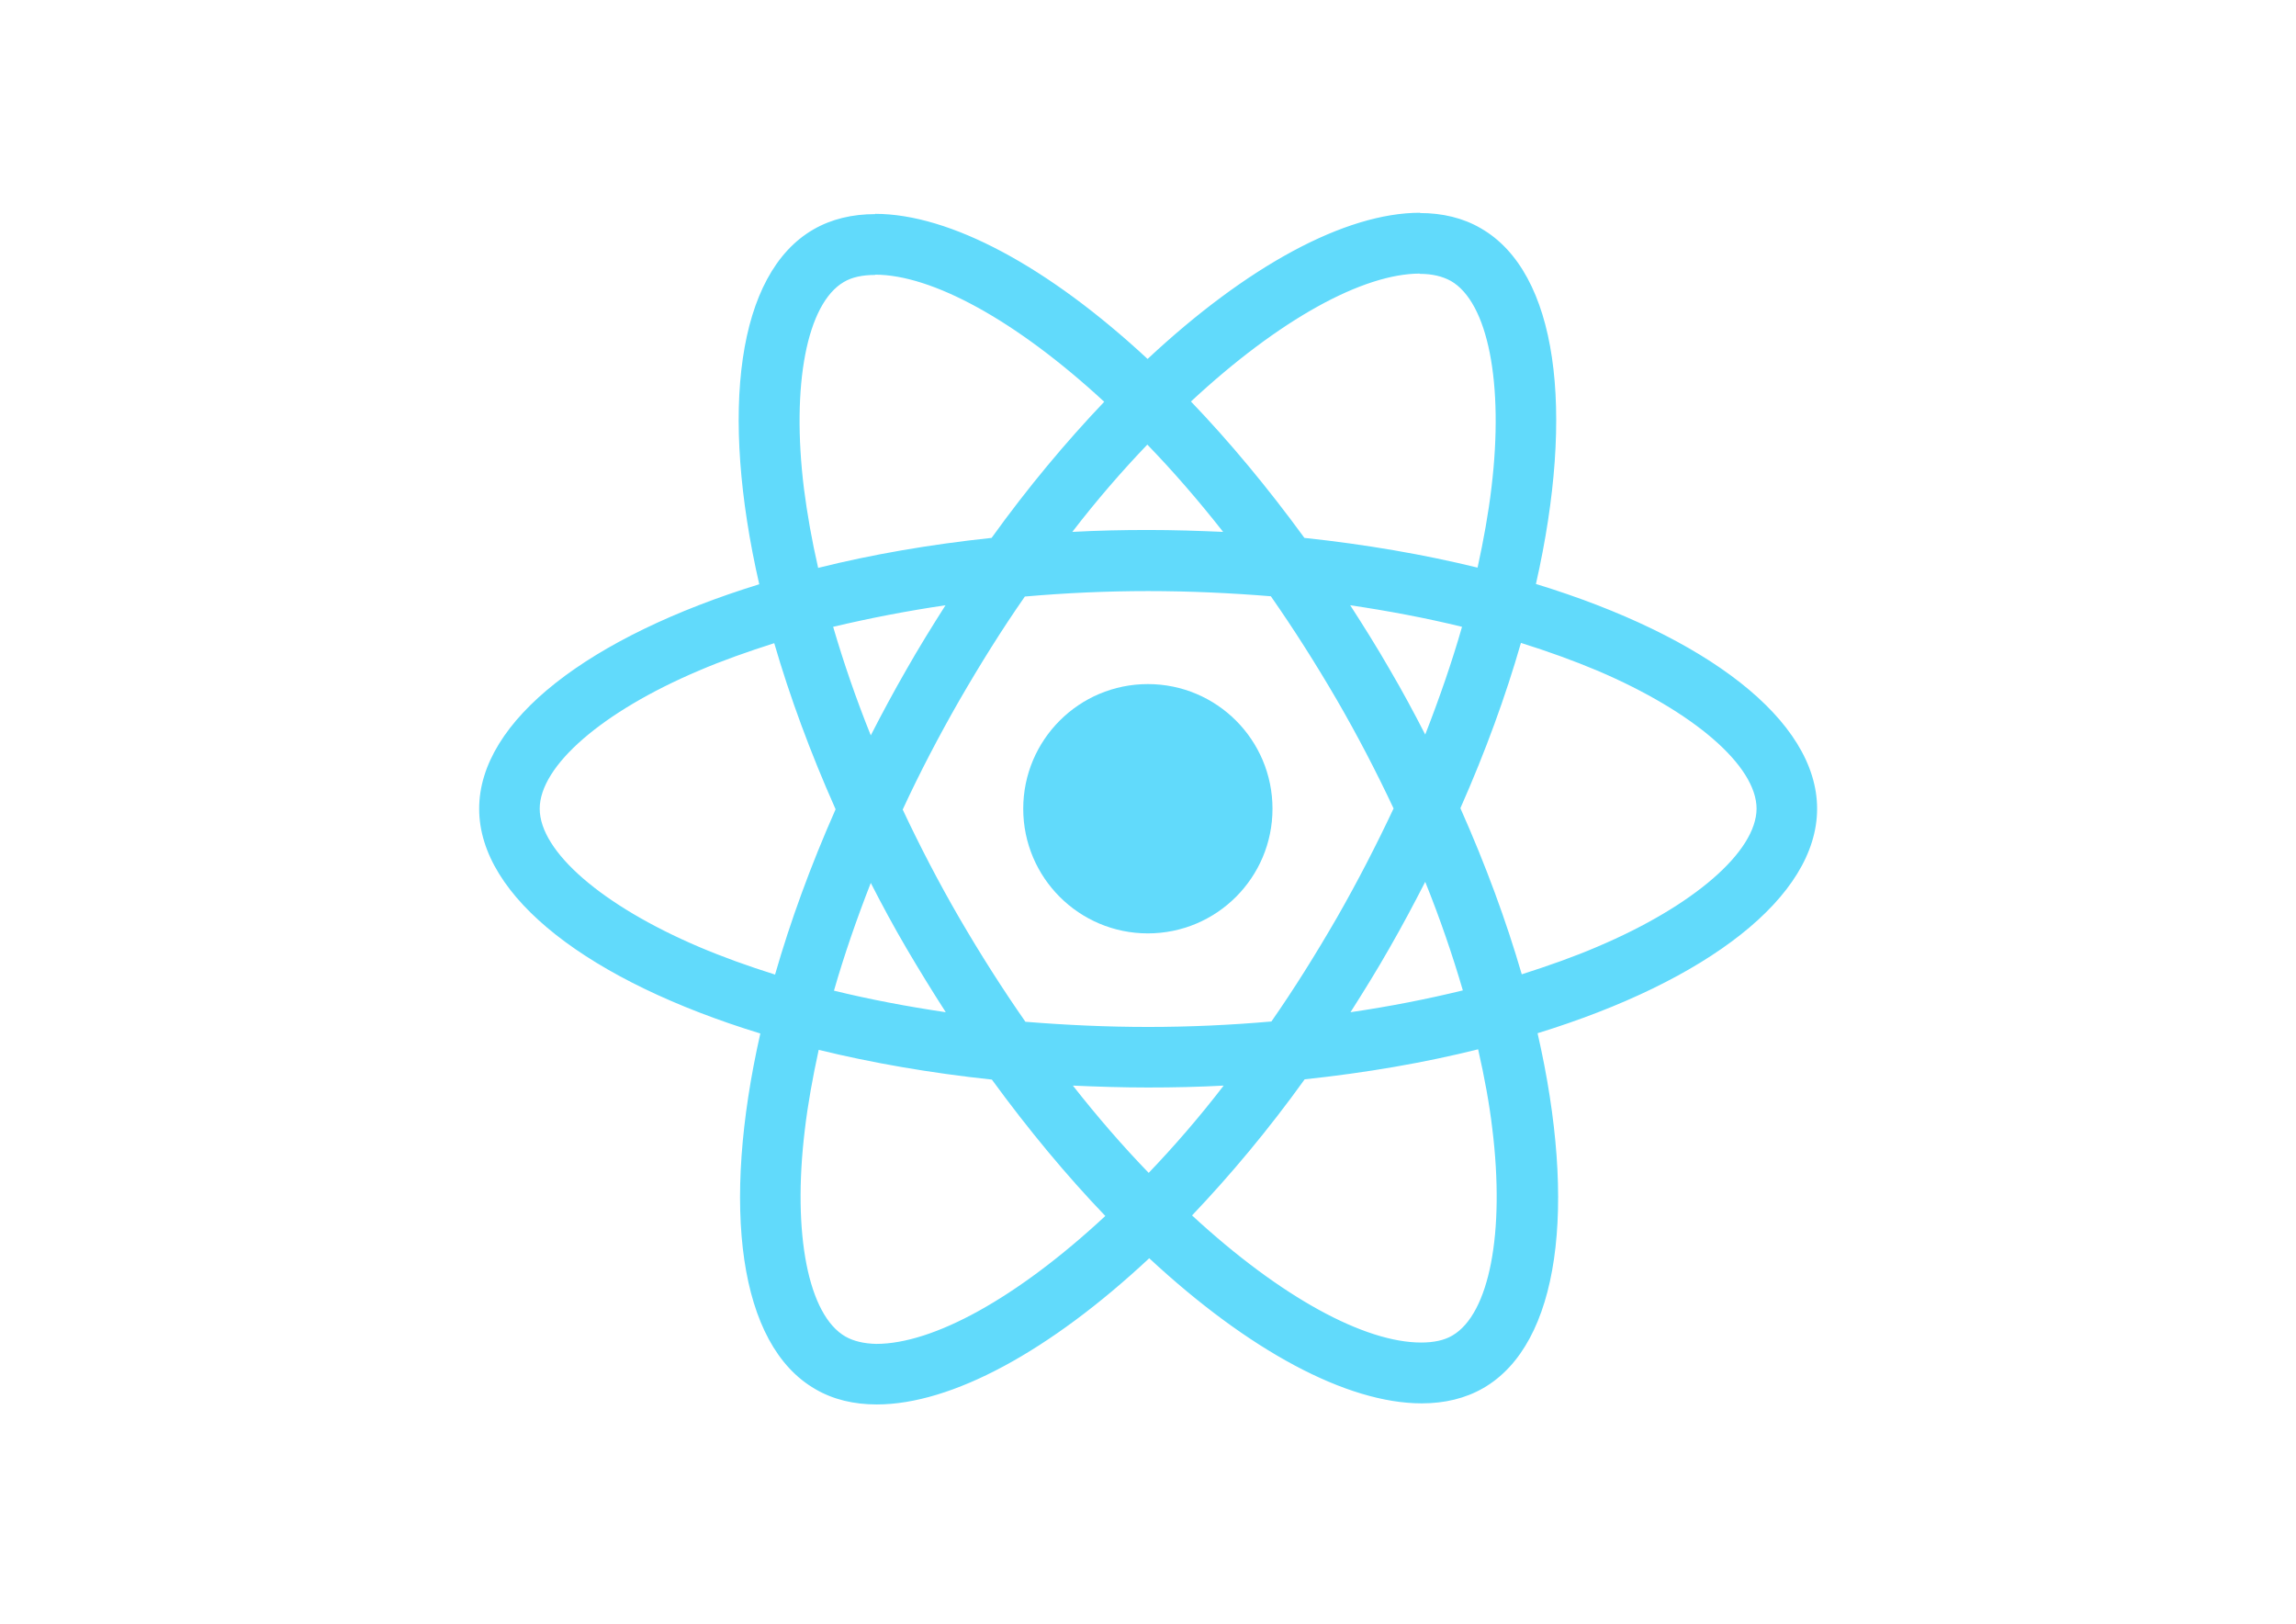
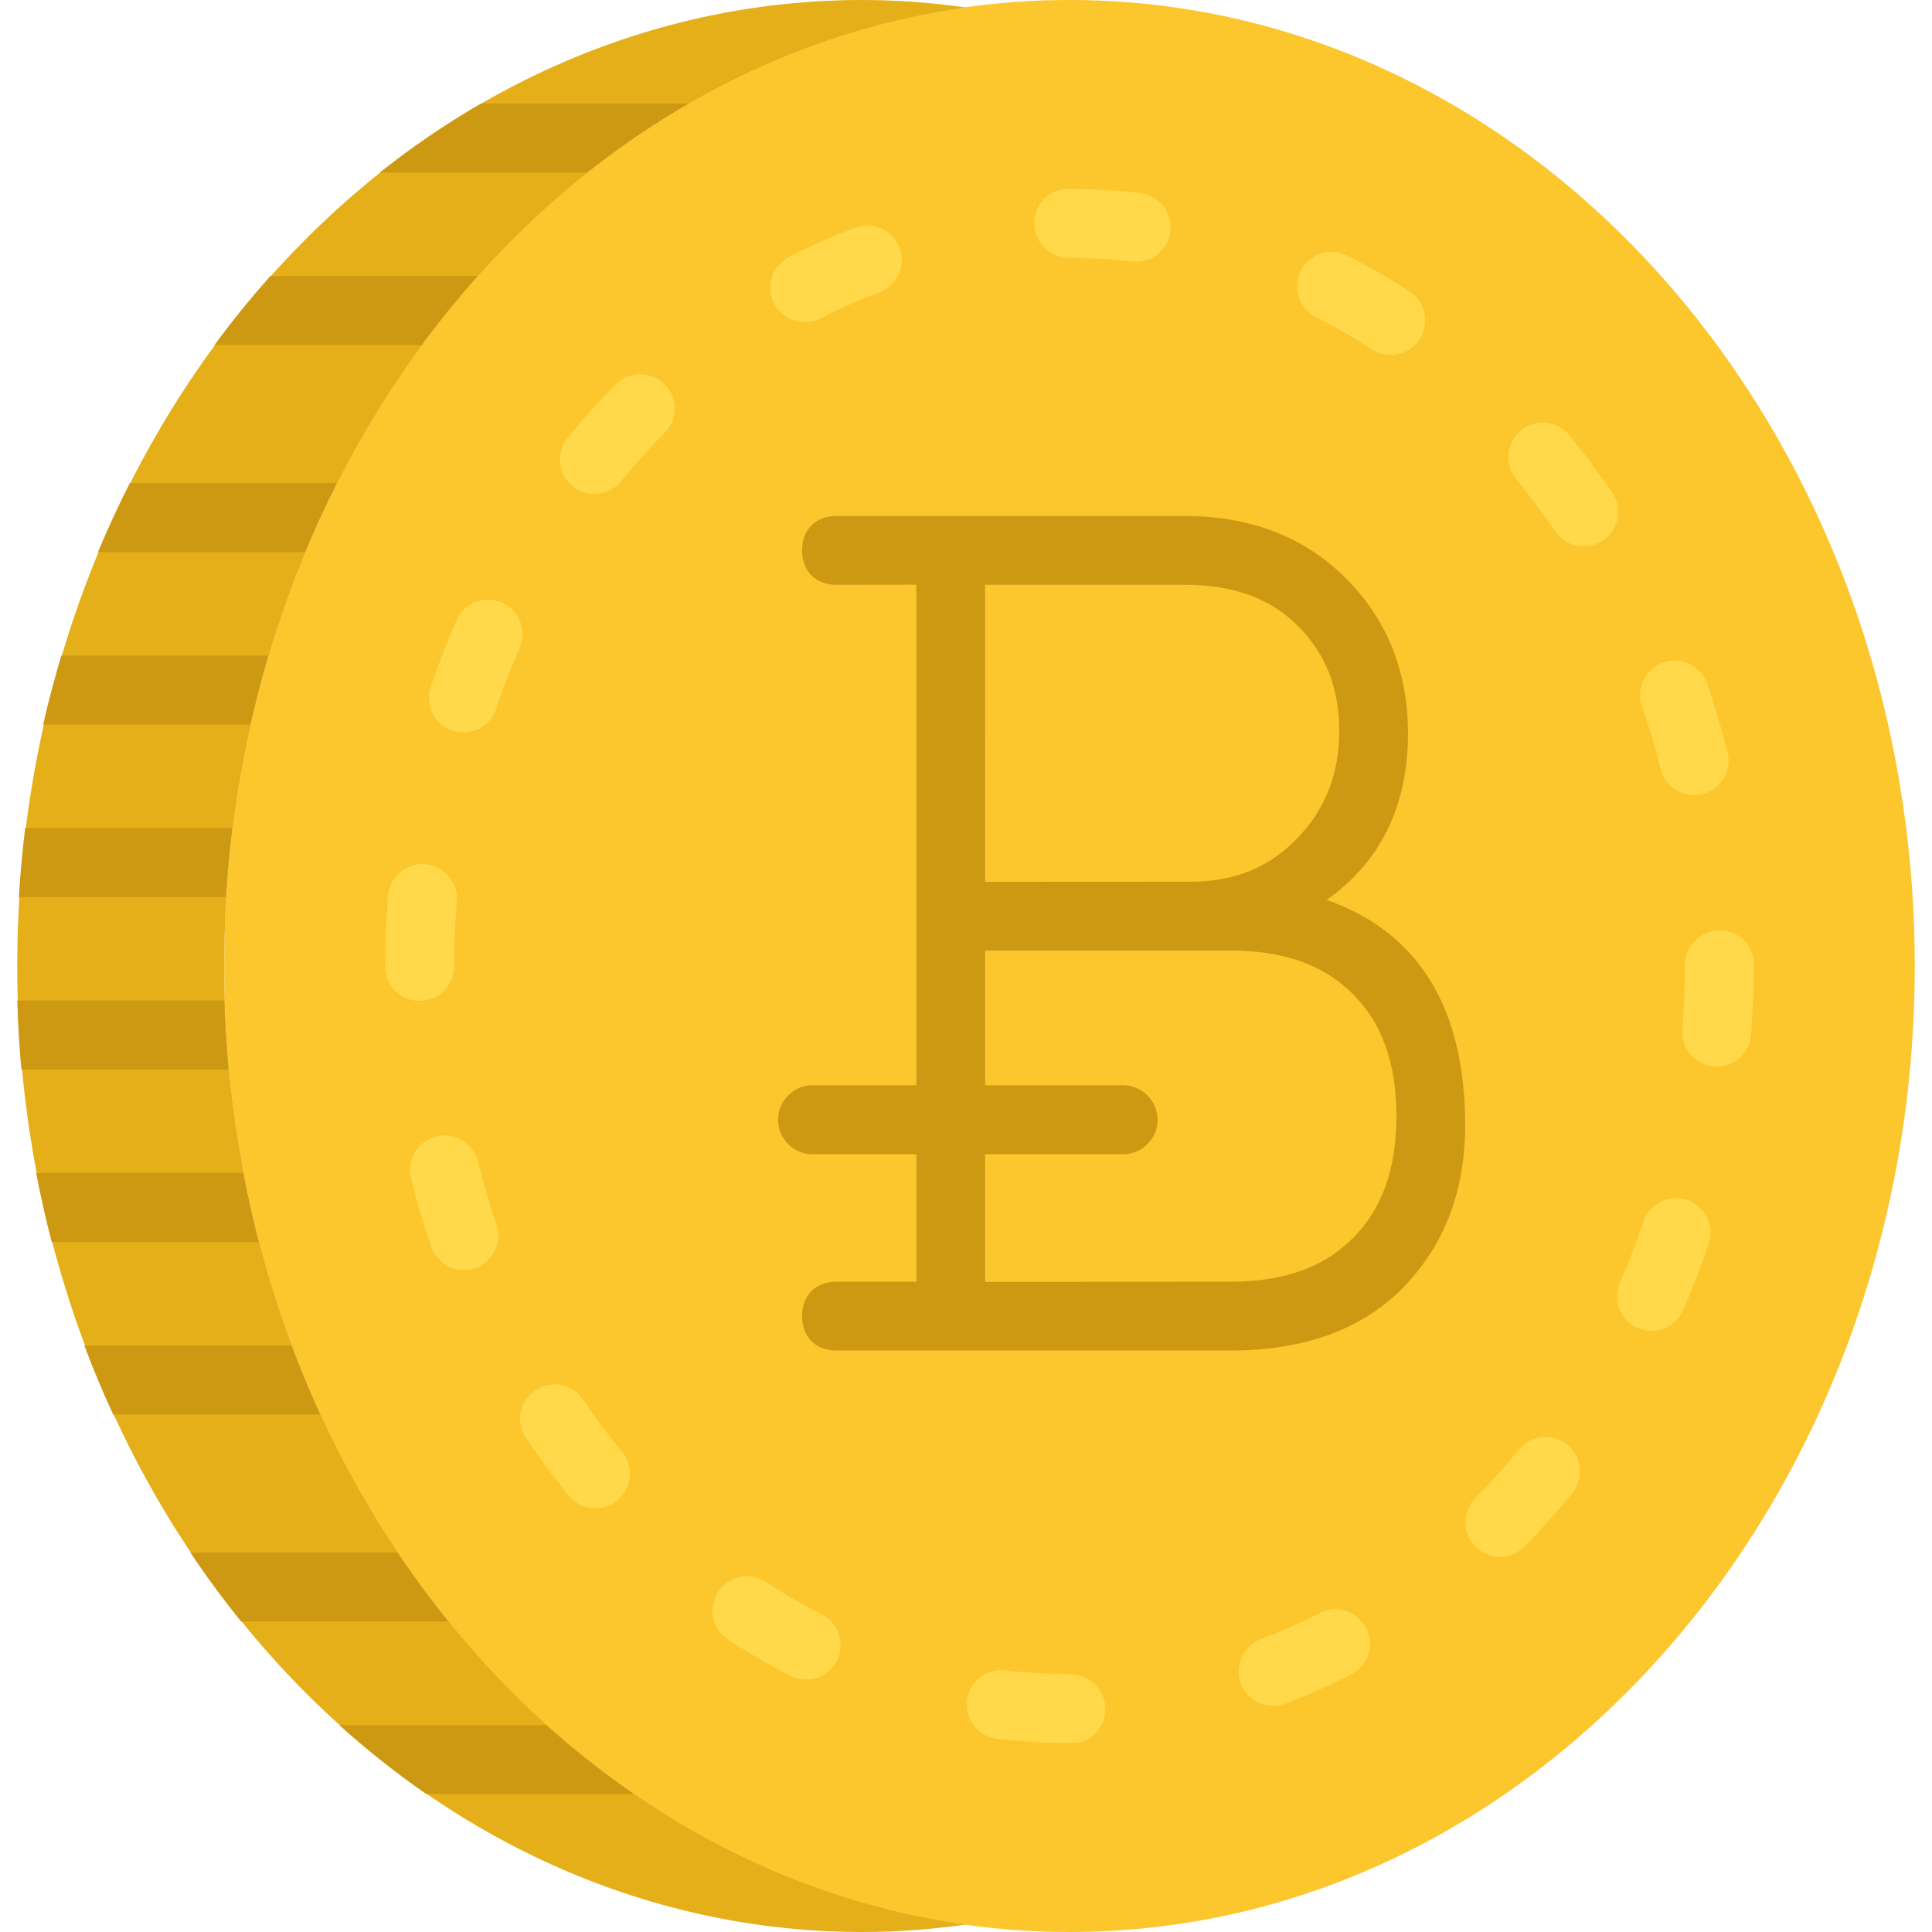
- <svg xmlns="http://www.w3.org/2000/svg" viewBox="0 0 841.9 595.3">
-   <g fill="#61DAFB">
-     <path d="M666.3 296.5c0-32.5-40.7-63.3-103.1-82.4 14.4-63.6 8-114.2-20.2-130.4-6.5-3.8-14.1-5.6-22.4-5.6v22.3c4.6 0 8.3.9 11.4 2.6 13.6 7.8 19.5 37.5 14.9 75.7-1.1 9.4-2.9 19.3-5.1 29.4-19.6-4.8-41-8.5-63.5-10.9-13.5-18.5-27.5-35.3-41.6-50 32.6-30.3 63.2-46.9 84-46.9V78c-27.5 0-63.5 19.6-99.9 53.6-36.4-33.8-72.4-53.2-99.9-53.2v22.3c20.7 0 51.4 16.5 84 46.6-14 14.7-28 31.4-41.3 49.9-22.6 2.4-44 6.1-63.6 11-2.3-10-4-19.7-5.2-29-4.7-38.2 1.1-67.9 14.6-75.8 3-1.8 6.9-2.6 11.5-2.6V78.5c-8.4 0-16 1.8-22.6 5.6-28.1 16.2-34.4 66.7-19.9 130.1-62.2 19.2-102.7 49.9-102.7 82.3 0 32.5 40.7 63.3 103.1 82.4-14.4 63.6-8 114.2 20.2 130.4 6.5 3.8 14.1 5.6 22.5 5.6 27.5 0 63.5-19.6 99.9-53.6 36.4 33.8 72.4 53.2 99.9 53.2 8.4 0 16-1.8 22.6-5.6 28.1-16.2 34.4-66.7 19.9-130.1 62-19.1 102.5-49.9 102.5-82.3zm-130.2-66.7c-3.7 12.9-8.3 26.2-13.5 39.5-4.1-8-8.4-16-13.1-24-4.6-8-9.5-15.8-14.4-23.4 14.2 2.1 27.9 4.7 41 7.9zm-45.8 106.5c-7.8 13.5-15.8 26.3-24.1 38.2-14.9 1.3-30 2-45.2 2-15.1 0-30.2-.7-45-1.9-8.3-11.9-16.4-24.6-24.2-38-7.6-13.1-14.5-26.4-20.8-39.8 6.2-13.4 13.2-26.8 20.7-39.9 7.8-13.5 15.8-26.3 24.1-38.2 14.9-1.3 30-2 45.2-2 15.1 0 30.2.7 45 1.9 8.3 11.9 16.4 24.6 24.2 38 7.6 13.1 14.5 26.4 20.8 39.8-6.3 13.4-13.2 26.8-20.7 39.9zm32.3-13c5.4 13.4 10 26.8 13.8 39.8-13.1 3.2-26.9 5.9-41.2 8 4.9-7.7 9.8-15.6 14.4-23.7 4.6-8 8.9-16.1 13-24.1zM421.2 430c-9.3-9.6-18.6-20.3-27.8-32 9 .4 18.2.7 27.5.7 9.4 0 18.7-.2 27.8-.7-9 11.7-18.3 22.4-27.5 32zm-74.4-58.9c-14.2-2.1-27.9-4.7-41-7.9 3.7-12.9 8.3-26.2 13.5-39.5 4.1 8 8.4 16 13.1 24 4.7 8 9.5 15.8 14.4 23.4zM420.7 163c9.3 9.6 18.6 20.3 27.8 32-9-.4-18.2-.7-27.5-.7-9.4 0-18.7.2-27.8.7 9-11.7 18.3-22.4 27.5-32zm-74 58.9c-4.9 7.7-9.8 15.6-14.4 23.7-4.6 8-8.9 16-13 24-5.4-13.4-10-26.8-13.8-39.8 13.1-3.1 26.9-5.8 41.2-7.9zm-90.5 125.2c-35.4-15.1-58.3-34.9-58.3-50.6 0-15.7 22.9-35.6 58.3-50.6 8.6-3.7 18-7 27.7-10.1 5.7 19.6 13.2 40 22.5 60.9-9.2 20.8-16.6 41.1-22.2 60.6-9.9-3.1-19.3-6.5-28-10.2zM310 490c-13.6-7.8-19.5-37.5-14.9-75.7 1.1-9.4 2.9-19.3 5.1-29.4 19.6 4.8 41 8.5 63.5 10.9 13.5 18.5 27.5 35.3 41.6 50-32.6 30.3-63.2 46.9-84 46.9-4.5-.1-8.3-1-11.3-2.7zm237.2-76.2c4.7 38.2-1.1 67.9-14.6 75.8-3 1.8-6.9 2.6-11.5 2.6-20.7 0-51.4-16.5-84-46.6 14-14.7 28-31.4 41.3-49.9 22.6-2.4 44-6.1 63.6-11 2.3 10.1 4.1 19.8 5.2 29.1zm38.5-66.7c-8.6 3.7-18 7-27.7 10.1-5.7-19.6-13.2-40-22.5-60.9 9.2-20.8 16.6-41.1 22.2-60.6 9.9 3.1 19.3 6.5 28.1 10.2 35.4 15.1 58.3 34.9 58.3 50.6-.1 15.7-23 35.6-58.4 50.6zM320.8 78.4z" />
-     <circle cx="420.9" cy="296.5" r="45.7" />
-     <path d="M520.5 78.1z" />
+ <svg xmlns="http://www.w3.org/2000/svg" version="1.1" id="Capa_1" x="0px" y="0px" viewBox="0 0 56 56" style="enable-background:new 0 0 56 56;" xml:space="preserve">
+   <g id="XMLID_92_">
+     <path id="XMLID_91_" style="fill:#FCC62D;" d="M31,56C17.469,56,6.5,43.464,6.5,28S17.469,0,31,0c13.531,0,24.5,12.536,24.5,28   S44.531,56,31,56" />
+     <path id="XMLID_136_" style="fill:#E4AF18;" d="M6.5,28C6.5,13.698,15.885,1.908,28,0.217C27.016,0.079,26.016,0,25,0   C11.469,0,0.5,12.536,0.5,28S11.469,56,25,56c1.016,0,2.016-0.079,3-0.216C15.885,54.092,6.5,42.302,6.5,28" />
+     <path id="XMLID_135_" style="fill:#CE9912;" d="M6.499,29.001H0.501c0.02,0.673,0.058,1.34,0.119,2h6.003   C6.561,30.342,6.519,29.675,6.499,29.001" />
+     <path id="XMLID_134_" style="fill:#CE9912;" d="M6.727,24.001H0.731c-0.083,0.659-0.142,1.327-0.185,2h5.999   C6.588,25.329,6.646,24.661,6.727,24.001" />
+     <path id="XMLID_133_" style="fill:#CE9912;" d="M7.049,34.001H1.048c0.13,0.676,0.28,1.343,0.451,2h5.999   C7.327,35.345,7.178,34.678,7.049,34.001" />
+     <path id="XMLID_132_" style="fill:#CE9912;" d="M8.448,39.001H2.444c0.255,0.682,0.536,1.347,0.837,2h6.002   C8.982,40.35,8.703,39.683,8.448,39.001" />
+     <path id="XMLID_131_" style="fill:#CE9912;" d="M7.773,19.001H1.778c-0.194,0.657-0.376,1.322-0.528,2h6.007   C7.408,20.326,7.578,19.657,7.773,19.001" />
+     <path id="XMLID_130_" style="fill:#CE9912;" d="M9.764,14.002H3.763c-0.329,0.651-0.64,1.317-0.924,2h6.004   C9.127,15.319,9.434,14.652,9.764,14.002" />
+     <path id="XMLID_129_" style="fill:#CE9912;" d="M13.845,8.002H7.838c-0.569,0.636-1.11,1.303-1.622,2h6.005   C12.733,9.305,13.275,8.638,13.845,8.002" />
+     <path id="XMLID_128_" style="fill:#CE9912;" d="M19.959,3.001h-6.014c-1.021,0.59-2.002,1.258-2.936,2h6.009   C17.953,4.26,18.935,3.592,19.959,3.001" />
+     <path id="XMLID_127_" style="fill:#CE9912;" d="M11.519,45.001H5.517c0.464,0.693,0.954,1.36,1.473,2h6.007   C12.477,46.361,11.985,45.694,11.519,45.001" />
+     <path id="XMLID_126_" style="fill:#CE9912;" d="M9.834,50.001c0.803,0.723,1.645,1.395,2.524,2h6.015   c-0.885-0.607-1.734-1.274-2.542-2H9.834z" />
+     <path id="XMLID_109_" style="fill:#FFD949;" d="M31.085,50.524H31c-0.7,0-1.405-0.042-2.095-0.124   c-0.548-0.066-0.941-0.563-0.874-1.112c0.064-0.548,0.547-0.93,1.111-0.874c0.61,0.073,1.236,0.11,1.857,0.11   c0.553,0,1.042,0.448,1.042,1C32.042,50.076,31.638,50.524,31.085,50.524 M36.901,49.447c-0.404,0-0.785-0.247-0.937-0.648   c-0.195-0.516,0.067-1.093,0.583-1.288c0.578-0.218,1.153-0.473,1.706-0.757c0.493-0.254,1.094-0.059,1.348,0.432   c0.252,0.491,0.059,1.094-0.434,1.346c-0.621,0.32-1.265,0.605-1.915,0.85C37.137,49.426,37.018,49.447,36.901,49.447    M23.366,48.683c-0.153,0-0.308-0.035-0.452-0.109c-0.618-0.313-1.227-0.666-1.809-1.048c-0.463-0.302-0.592-0.922-0.289-1.384   c0.304-0.461,0.922-0.591,1.385-0.288c0.521,0.341,1.065,0.657,1.618,0.937c0.493,0.25,0.688,0.852,0.438,1.344   C24.082,48.483,23.731,48.683,23.366,48.683 M43.477,45.125c-0.255,0-0.509-0.096-0.703-0.288   c-0.393-0.389-0.397-1.022-0.009-1.415c0.437-0.44,0.858-0.913,1.259-1.403c0.348-0.428,0.977-0.493,1.405-0.145   c0.43,0.349,0.493,0.979,0.146,1.407c-0.44,0.54-0.907,1.061-1.387,1.547C43.992,45.026,43.734,45.125,43.477,45.125    M17.257,43.718c-0.29,0-0.576-0.125-0.773-0.366c-0.432-0.525-0.848-1.085-1.238-1.664c-0.31-0.457-0.19-1.079,0.267-1.389   c0.459-0.308,1.079-0.188,1.39,0.27c0.356,0.527,0.736,1.038,1.129,1.516c0.349,0.427,0.288,1.057-0.141,1.407   C17.705,43.644,17.48,43.718,17.257,43.718 M47.87,38.579c-0.133,0-0.268-0.027-0.399-0.083c-0.506-0.221-0.737-0.81-0.517-1.317   c0.251-0.576,0.479-1.172,0.682-1.769c0.177-0.523,0.744-0.804,1.268-0.629c0.522,0.177,0.804,0.744,0.628,1.267   c-0.221,0.652-0.471,1.301-0.743,1.93C48.623,38.354,48.256,38.579,47.87,38.579 M13.445,36.813c-0.416,0-0.806-0.262-0.947-0.678   c-0.221-0.648-0.418-1.316-0.585-1.982c-0.132-0.536,0.194-1.078,0.729-1.211c0.535-0.136,1.078,0.192,1.213,0.728   c0.151,0.611,0.332,1.224,0.535,1.82c0.18,0.521-0.101,1.091-0.623,1.269C13.661,36.795,13.552,36.813,13.445,36.813    M49.761,30.915c-0.024,0-0.052-0.001-0.078-0.003c-0.551-0.042-0.963-0.523-0.92-1.074c0.048-0.603,0.07-1.221,0.07-1.838   c0-0.552,0.448-1.033,1-1.033c0.553,0,1,0.415,1,0.968V28c0,0.669-0.025,1.339-0.076,1.992   C50.716,30.517,50.279,30.915,49.761,30.915 M12.166,29.011c-0.552,0-1-0.436-1-0.988V28c0-0.675,0.028-1.36,0.081-2.036   c0.042-0.551,0.534-0.955,1.075-0.918c0.55,0.043,0.962,0.524,0.919,1.075c-0.049,0.624-0.075,1.256-0.075,1.879   C13.166,28.552,12.719,29.011,12.166,29.011 M49.104,23.047c-0.447,0-0.856-0.302-0.97-0.756c-0.152-0.611-0.335-1.223-0.54-1.819   c-0.179-0.523,0.101-1.092,0.621-1.271c0.529-0.181,1.092,0.099,1.272,0.621c0.222,0.649,0.42,1.316,0.587,1.981   c0.134,0.536-0.191,1.079-0.728,1.213C49.265,23.038,49.184,23.047,49.104,23.047 M13.431,21.231c-0.106,0-0.215-0.018-0.32-0.054   c-0.524-0.177-0.804-0.745-0.626-1.268c0.221-0.654,0.473-1.303,0.748-1.929c0.223-0.506,0.808-0.738,1.316-0.514   c0.506,0.222,0.737,0.812,0.516,1.317c-0.252,0.574-0.483,1.169-0.687,1.768C14.237,20.968,13.848,21.231,13.431,21.231    M45.903,15.837c-0.321,0-0.637-0.154-0.829-0.439c-0.353-0.52-0.733-1.029-1.131-1.513c-0.352-0.426-0.289-1.057,0.137-1.408   c0.427-0.35,1.056-0.289,1.408,0.137c0.437,0.532,0.854,1.092,1.242,1.662c0.309,0.458,0.188,1.079-0.269,1.389   C46.29,15.781,46.096,15.837,45.903,15.837 M17.229,14.317c-0.223,0-0.446-0.073-0.633-0.225c-0.428-0.35-0.49-0.979-0.141-1.407   c0.439-0.538,0.907-1.058,1.389-1.544c0.391-0.393,1.023-0.394,1.414-0.006c0.394,0.389,0.396,1.022,0.006,1.414   c-0.437,0.441-0.86,0.913-1.261,1.401C17.806,14.192,17.518,14.317,17.229,14.317 M40.311,10.287c-0.188,0-0.377-0.053-0.546-0.162   c-0.523-0.342-1.068-0.656-1.62-0.933c-0.492-0.248-0.69-0.851-0.441-1.344c0.248-0.493,0.847-0.692,1.342-0.442   c0.617,0.31,1.227,0.662,1.813,1.044c0.463,0.301,0.594,0.921,0.292,1.384C40.957,10.127,40.637,10.287,40.311,10.287    M23.328,9.338c-0.365,0-0.715-0.199-0.893-0.545c-0.25-0.493-0.056-1.095,0.436-1.346c0.625-0.318,1.27-0.604,1.917-0.845   c0.522-0.195,1.094,0.069,1.288,0.586c0.193,0.517-0.07,1.093-0.586,1.287c-0.577,0.216-1.153,0.469-1.708,0.753   C23.636,9.302,23.481,9.338,23.328,9.338 M32.934,7.588c-0.037,0-0.076-0.002-0.115-0.007C32.216,7.511,31.605,7.476,31,7.476   c-0.552,0-1.021-0.448-1.021-1c0-0.552,0.426-1,0.978-1H31c0.681,0,1.371,0.04,2.048,0.119c0.549,0.063,0.942,0.56,0.878,1.108   C33.868,7.213,33.436,7.588,32.934,7.588" />
+     <path id="XMLID_105_" style="fill:#CE9912;" d="M38.454,26.084c1.565-1.106,2.358-2.727,2.358-4.831   c0-1.785-0.607-3.298-1.804-4.494s-2.765-1.803-4.659-1.803H24.245c-0.605,0-0.996,0.392-0.996,0.997   c0,0.607,0.391,0.998,0.996,0.998l2.315-0.003l0.003,14.509h-3.011c-0.55,0-1,0.45-1,1c0,0.55,0.45,1,1,1h3.012v3.694h-2.319   c-0.605,0-0.996,0.391-0.996,0.997c0,0.604,0.391,0.997,0.996,0.997h11.429c2.141,0,3.827-0.619,5.014-1.841   c1.182-1.218,1.78-2.795,1.78-4.688C42.468,29.213,41.119,27.022,38.454,26.084 M28.553,16.951h5.797   c1.397,0,2.469,0.39,3.273,1.194c0.804,0.805,1.195,1.8,1.195,3.042c0,1.246-0.399,2.265-1.219,3.115   c-0.814,0.845-1.823,1.255-3.085,1.255l-5.96,0.003l-0.002-8.604C28.553,16.956,28.511,16.951,28.553,16.951 M39.213,35.89   c-0.849,0.849-2.006,1.261-3.539,1.261l-7.119,0.004l-0.001-3.698h3.999c0.551,0,1-0.45,1-1c0-0.55-0.449-1-1-1h-3.999   l-0.001-3.899c0,0-0.043-0.006-0.001-0.006h7.122c1.533,0,2.69,0.412,3.539,1.261c0.85,0.849,1.262,2.007,1.262,3.539   C40.475,33.883,40.063,35.041,39.213,35.89" />
  </g>
+   <g>
+ </g>
+   <g>
+ </g>
+   <g>
+ </g>
+   <g>
+ </g>
+   <g>
+ </g>
+   <g>
+ </g>
+   <g>
+ </g>
+   <g>
+ </g>
+   <g>
+ </g>
+   <g>
+ </g>
+   <g>
+ </g>
+   <g>
+ </g>
+   <g>
+ </g>
+   <g>
+ </g>
+   <g>
+ </g>
</svg>
